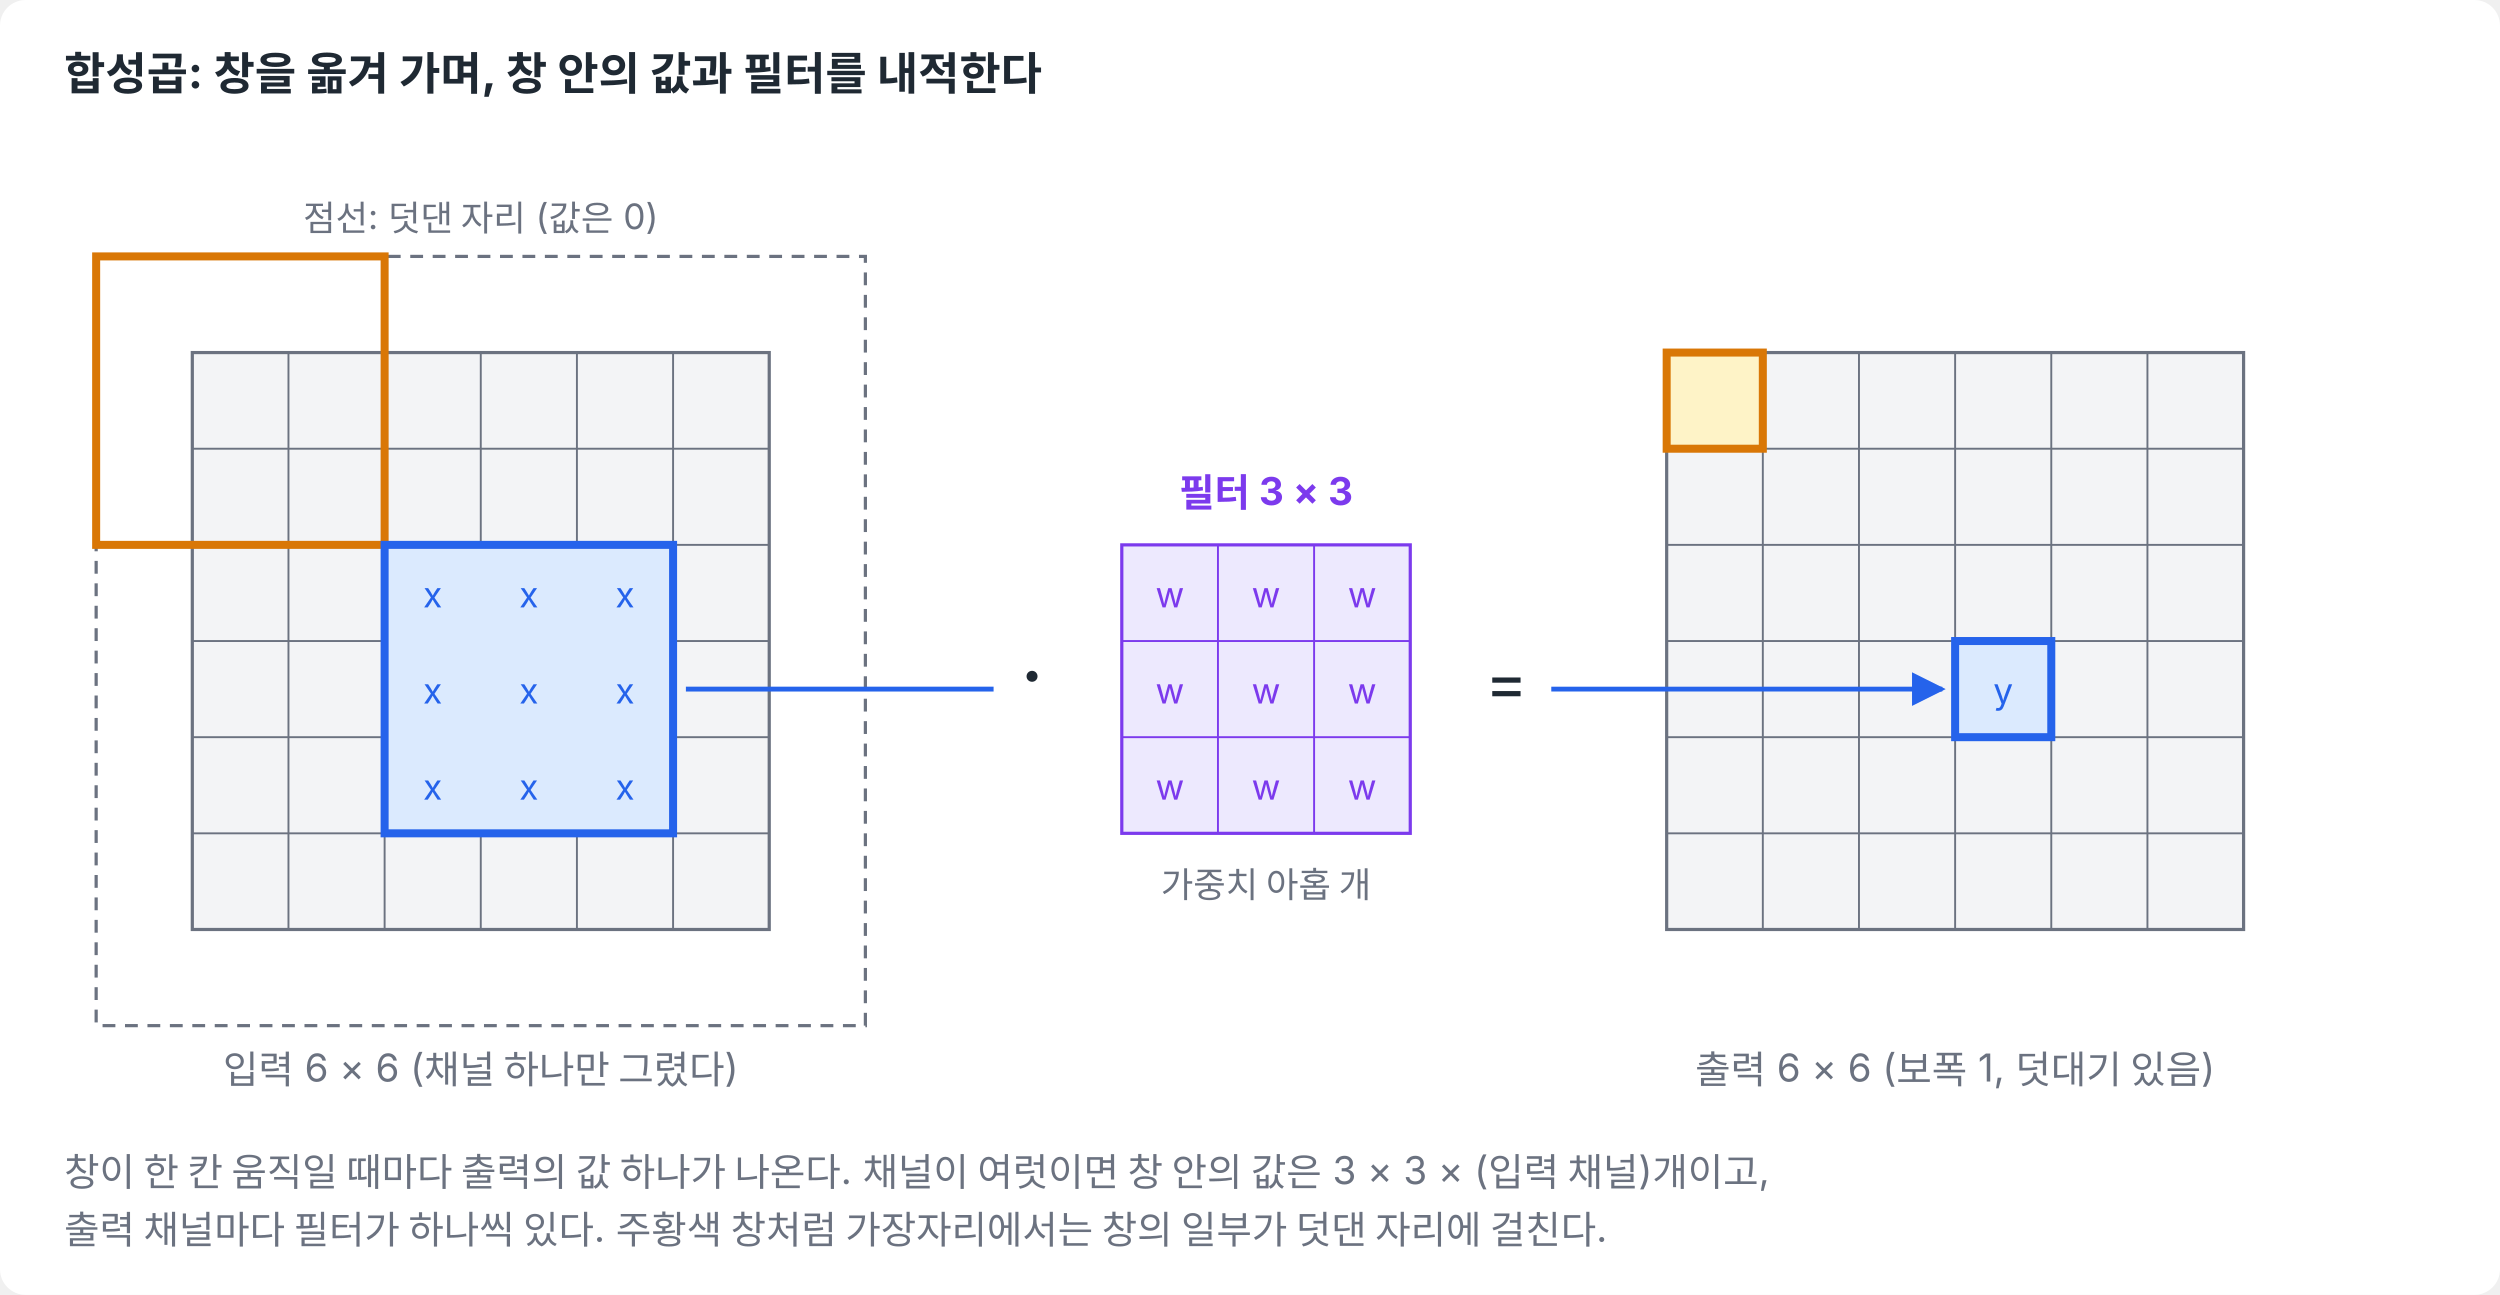
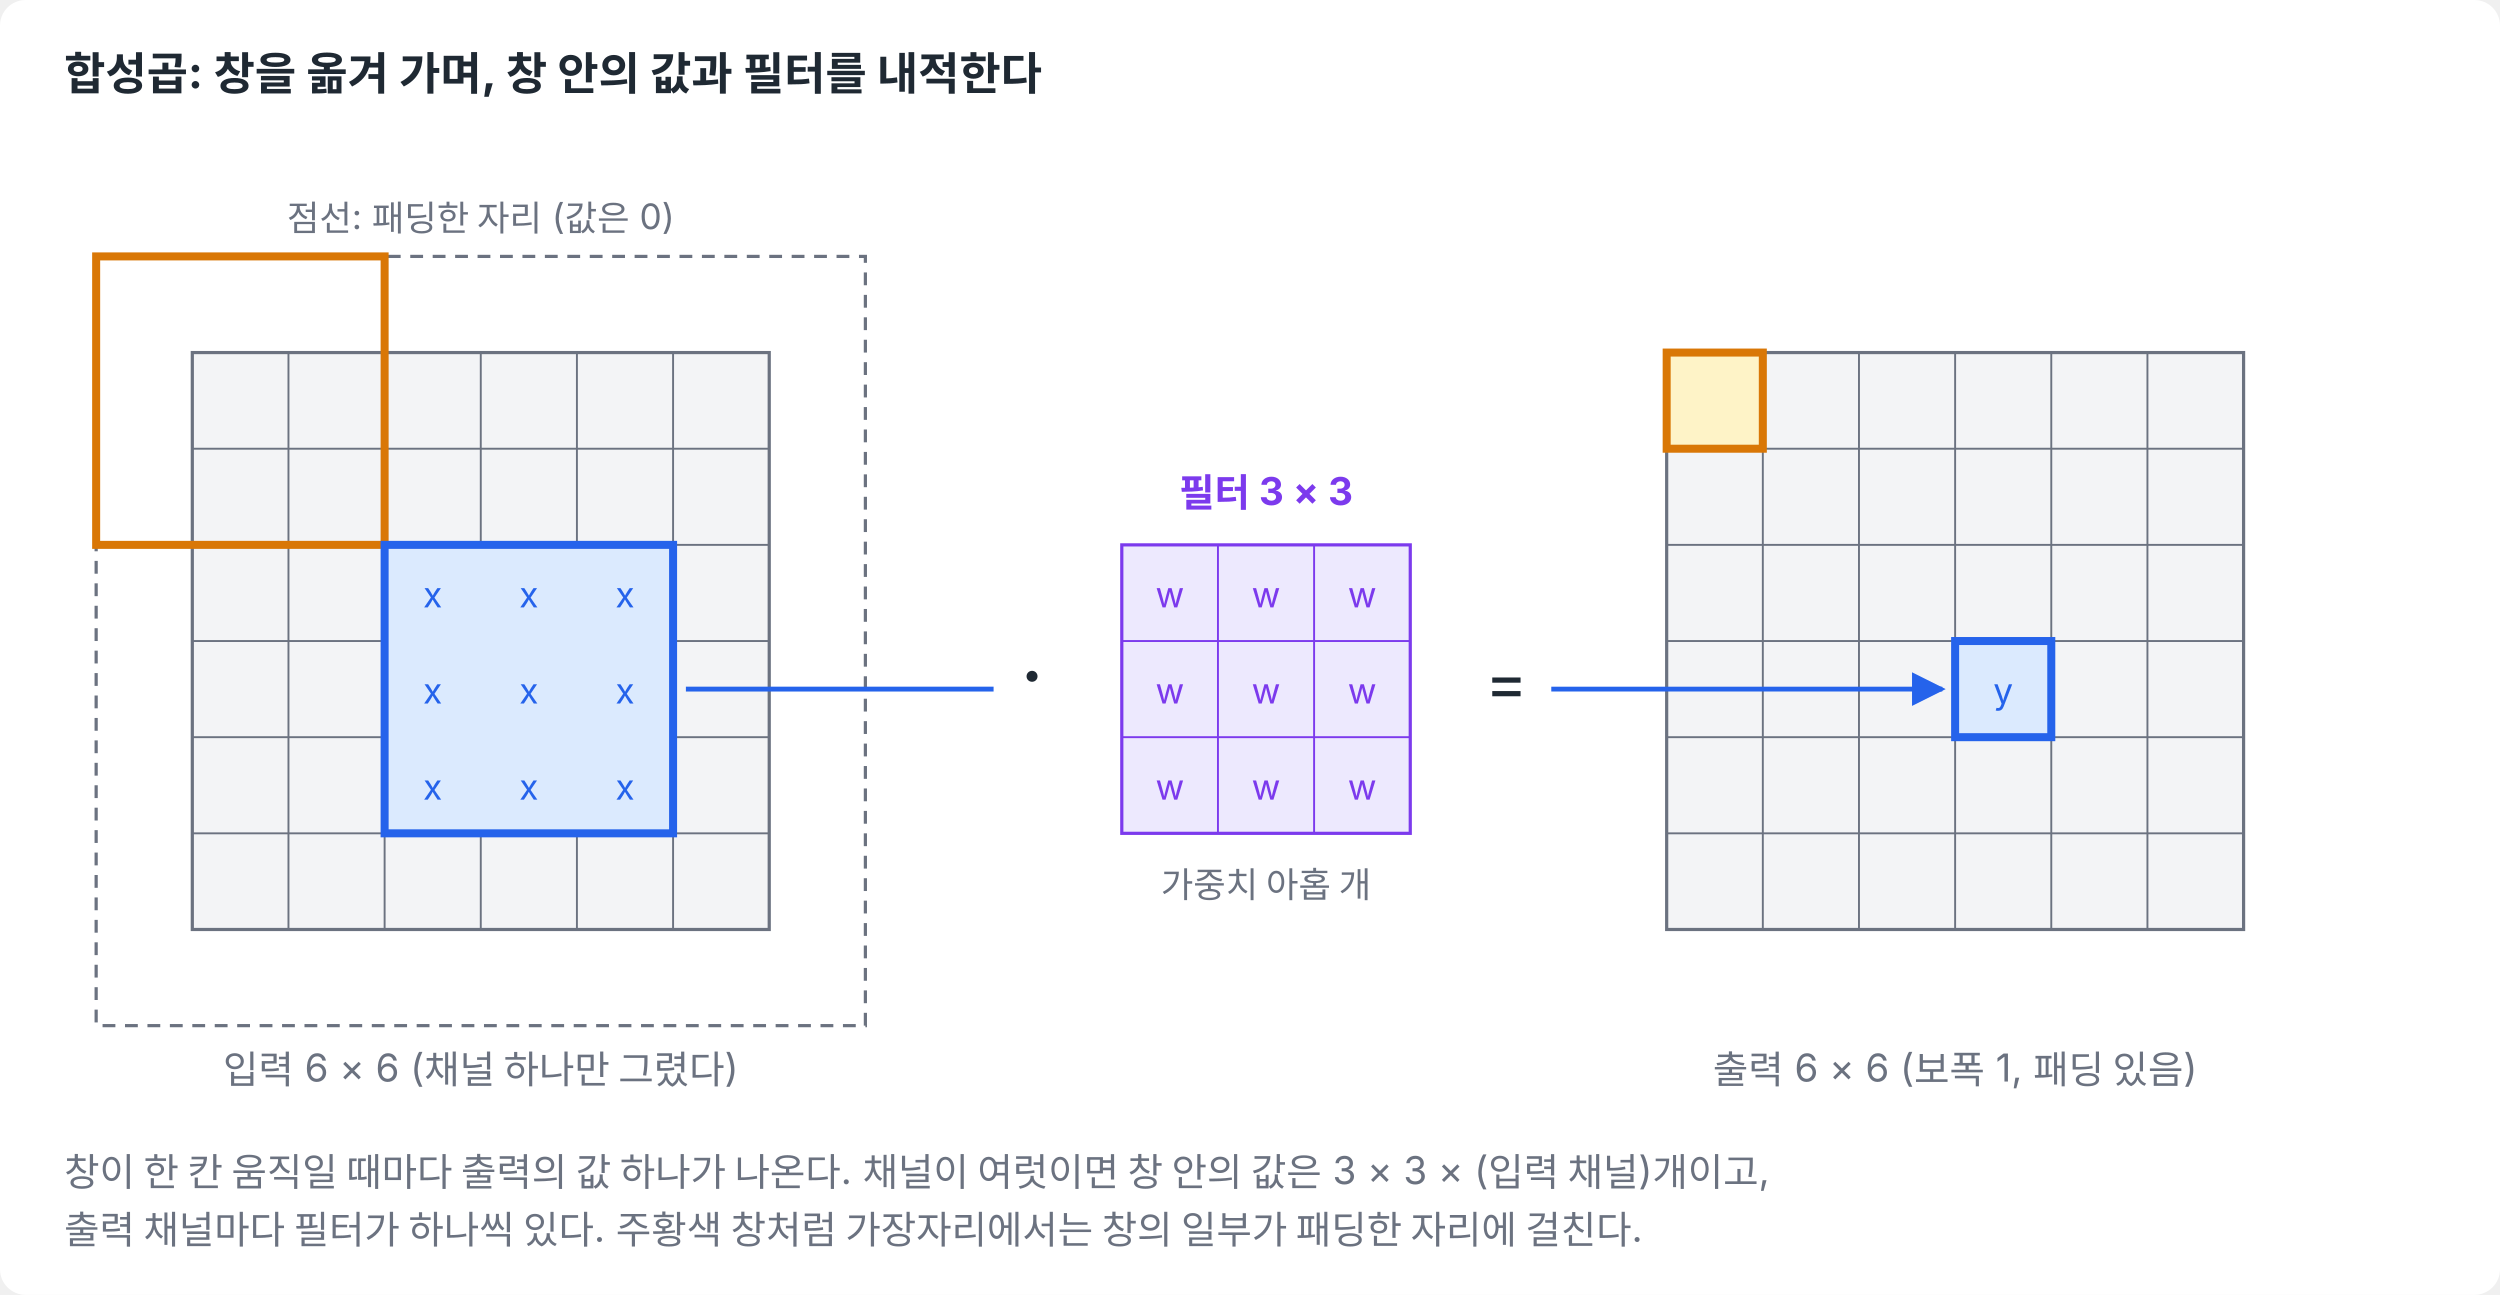
<svg xmlns="http://www.w3.org/2000/svg" viewBox="0 0 780 404" width="780" height="404" font-family="-apple-system, Segoe UI, Noto Sans KR, sans-serif" font-size="14">
  <defs>
    <marker id="arrow-1f2933" viewBox="0 0 10 10" refX="9" refY="5" markerWidth="7" markerHeight="7" orient="auto">
      <path d="M0,0 L10,5 L0,10 z" fill="#1f2933" />
    </marker>
    <marker id="arrow-6b7280" viewBox="0 0 10 10" refX="9" refY="5" markerWidth="7" markerHeight="7" orient="auto">
      <path d="M0,0 L10,5 L0,10 z" fill="#6b7280" />
    </marker>
    <marker id="arrow-2563eb" viewBox="0 0 10 10" refX="9" refY="5" markerWidth="7" markerHeight="7" orient="auto">
      <path d="M0,0 L10,5 L0,10 z" fill="#2563eb" />
    </marker>
    <marker id="arrow-d97706" viewBox="0 0 10 10" refX="9" refY="5" markerWidth="7" markerHeight="7" orient="auto">
      <path d="M0,0 L10,5 L0,10 z" fill="#d97706" />
    </marker>
    <marker id="arrow-059669" viewBox="0 0 10 10" refX="9" refY="5" markerWidth="7" markerHeight="7" orient="auto">
      <path d="M0,0 L10,5 L0,10 z" fill="#059669" />
    </marker>
  </defs>
  <rect width="780" height="404" rx="8" fill="#ffffff" />
  <text x="20" y="28" fill="#1f2933" font-size="14" text-anchor="start" font-weight="bold">합성곱: 창을 옮겨 가며, 창 안의 값과 필터를 내적한다</text>
  <rect x="30.0" y="80.0" width="240.0" height="240.0" rx="0" fill="#ffffff" stroke="#6b7280" stroke-width="1" stroke-dasharray="4 3" />
  <rect x="60.0" y="110.0" width="180.0" height="180.0" rx="0" fill="#f3f4f6" stroke="#6b7280" stroke-width="1" />
  <line x1="60" y1="140" x2="240" y2="140" stroke="#6b7280" stroke-width="0.6" />
  <line x1="60" y1="170" x2="240" y2="170" stroke="#6b7280" stroke-width="0.6" />
  <line x1="60" y1="200" x2="240" y2="200" stroke="#6b7280" stroke-width="0.6" />
  <line x1="60" y1="230" x2="240" y2="230" stroke="#6b7280" stroke-width="0.6" />
  <line x1="60" y1="260" x2="240" y2="260" stroke="#6b7280" stroke-width="0.6" />
  <line x1="90" y1="110" x2="90" y2="290" stroke="#6b7280" stroke-width="0.6" />
  <line x1="120" y1="110" x2="120" y2="290" stroke="#6b7280" stroke-width="0.6" />
  <line x1="150" y1="110" x2="150" y2="290" stroke="#6b7280" stroke-width="0.6" />
  <line x1="180" y1="110" x2="180" y2="290" stroke="#6b7280" stroke-width="0.6" />
  <line x1="210" y1="110" x2="210" y2="290" stroke="#6b7280" stroke-width="0.6" />
  <text x="150" y="338" fill="#6b7280" font-size="12" text-anchor="middle" font-weight="normal">입력 6 × 6 (채널 하나만 그렸다)</text>
-   <text x="150" y="72" fill="#6b7280" font-size="11" text-anchor="middle" font-weight="normal">점선: 덧댄 자리 (값은 0)</text>
+   <text x="150" y="72" fill="#6b7280" font-size="11" text-anchor="middle" font-weight="normal">점선: 패딩한 자리 (값은 0)</text>
  <rect x="30.0" y="80.0" width="90.0" height="90.0" rx="0" fill="none" stroke="#d97706" stroke-width="2.5" />
  <rect x="120.0" y="170.0" width="90.0" height="90.0" rx="0" fill="#dbeafe" stroke="#2563eb" stroke-width="2.5" />
  <text x="135.0" y="189.5" fill="#2563eb" font-size="11" text-anchor="middle" font-weight="normal">x</text>
  <text x="165.0" y="189.5" fill="#2563eb" font-size="11" text-anchor="middle" font-weight="normal">x</text>
  <text x="195.0" y="189.5" fill="#2563eb" font-size="11" text-anchor="middle" font-weight="normal">x</text>
  <text x="135.0" y="219.5" fill="#2563eb" font-size="11" text-anchor="middle" font-weight="normal">x</text>
  <text x="165.0" y="219.5" fill="#2563eb" font-size="11" text-anchor="middle" font-weight="normal">x</text>
  <text x="195.0" y="219.5" fill="#2563eb" font-size="11" text-anchor="middle" font-weight="normal">x</text>
  <text x="135.0" y="249.5" fill="#2563eb" font-size="11" text-anchor="middle" font-weight="normal">x</text>
  <text x="165.0" y="249.5" fill="#2563eb" font-size="11" text-anchor="middle" font-weight="normal">x</text>
  <text x="195.0" y="249.5" fill="#2563eb" font-size="11" text-anchor="middle" font-weight="normal">x</text>
  <rect x="350.0" y="170.0" width="90.0" height="90.0" rx="0" fill="#ede9fe" stroke="#7c3aed" stroke-width="1" />
  <line x1="350" y1="200" x2="440" y2="200" stroke="#7c3aed" stroke-width="0.6" />
  <line x1="350" y1="230" x2="440" y2="230" stroke="#7c3aed" stroke-width="0.6" />
  <line x1="380" y1="170" x2="380" y2="260" stroke="#7c3aed" stroke-width="0.6" />
  <line x1="410" y1="170" x2="410" y2="260" stroke="#7c3aed" stroke-width="0.6" />
  <text x="365.0" y="189.5" fill="#7c3aed" font-size="11" text-anchor="middle" font-weight="normal">w</text>
  <text x="395.0" y="189.5" fill="#7c3aed" font-size="11" text-anchor="middle" font-weight="normal">w</text>
  <text x="425.0" y="189.5" fill="#7c3aed" font-size="11" text-anchor="middle" font-weight="normal">w</text>
  <text x="365.0" y="219.5" fill="#7c3aed" font-size="11" text-anchor="middle" font-weight="normal">w</text>
  <text x="395.0" y="219.5" fill="#7c3aed" font-size="11" text-anchor="middle" font-weight="normal">w</text>
  <text x="425.0" y="219.5" fill="#7c3aed" font-size="11" text-anchor="middle" font-weight="normal">w</text>
  <text x="365.0" y="249.5" fill="#7c3aed" font-size="11" text-anchor="middle" font-weight="normal">w</text>
  <text x="395.0" y="249.5" fill="#7c3aed" font-size="11" text-anchor="middle" font-weight="normal">w</text>
  <text x="425.0" y="249.5" fill="#7c3aed" font-size="11" text-anchor="middle" font-weight="normal">w</text>
  <text x="395.0" y="158" fill="#7c3aed" font-size="12" text-anchor="middle" font-weight="bold">필터 3 × 3</text>
  <text x="395.0" y="280" fill="#6b7280" font-size="11" text-anchor="middle" font-weight="normal">가중치 아홉 개</text>
  <text x="322" y="220.0" fill="#1f2933" font-size="26" text-anchor="middle" font-weight="normal">·</text>
  <text x="470" y="220.0" fill="#1f2933" font-size="20" text-anchor="middle" font-weight="normal">=</text>
  <rect x="520.0" y="110.0" width="180.0" height="180.0" rx="0" fill="#f3f4f6" stroke="#6b7280" stroke-width="1" />
  <line x1="520" y1="140" x2="700" y2="140" stroke="#6b7280" stroke-width="0.6" />
  <line x1="520" y1="170" x2="700" y2="170" stroke="#6b7280" stroke-width="0.6" />
  <line x1="520" y1="200" x2="700" y2="200" stroke="#6b7280" stroke-width="0.6" />
  <line x1="520" y1="230" x2="700" y2="230" stroke="#6b7280" stroke-width="0.6" />
  <line x1="520" y1="260" x2="700" y2="260" stroke="#6b7280" stroke-width="0.6" />
  <line x1="550" y1="110" x2="550" y2="290" stroke="#6b7280" stroke-width="0.6" />
  <line x1="580" y1="110" x2="580" y2="290" stroke="#6b7280" stroke-width="0.6" />
  <line x1="610" y1="110" x2="610" y2="290" stroke="#6b7280" stroke-width="0.6" />
  <line x1="640" y1="110" x2="640" y2="290" stroke="#6b7280" stroke-width="0.6" />
  <line x1="670" y1="110" x2="670" y2="290" stroke="#6b7280" stroke-width="0.6" />
  <rect x="520.0" y="110.0" width="30.0" height="30.0" rx="0" fill="#fef3c7" stroke="#d97706" stroke-width="2.5" />
  <rect x="610.0" y="200.0" width="30.0" height="30.0" rx="0" fill="#dbeafe" stroke="#2563eb" stroke-width="2.5" />
  <text x="625.0" y="219.5" fill="#2563eb" font-size="11" text-anchor="middle" font-weight="normal">y</text>
-   <text x="610" y="338" fill="#6b7280" font-size="12" text-anchor="middle" font-weight="normal">출력 6 × 6 (보폭 1, 덧대기 있음)</text>
+   <text x="610" y="338" fill="#6b7280" font-size="12" text-anchor="middle" font-weight="normal">출력 6 × 6 (보폭 1, 패딩 있음)</text>
  <path d="M214,215.0 C290,215.0 290,215.0 310,215.0" fill="none" stroke="#2563eb" stroke-width="1.5" />
  <path d="M484,215.0 L606,215.0" fill="none" stroke="#2563eb" stroke-width="1.5" marker-end="url(#arrow-2563eb)" />
  <text x="20" y="370" fill="#6b7280" font-size="12" text-anchor="start" font-weight="normal">창이 한 칸 움직일 때마다 출력의 값 하나가 나온다. 채널이 여럿이면 창 안의 값은 3 × 3 × (입력 채널)개이고,</text>
-   <text x="20" y="388" fill="#6b7280" font-size="12" text-anchor="start" font-weight="normal">출력 채널마다 필터가 하나씩 있다. 주황색 창처럼 가장자리에서는 창의 일부가 덧댄 자리에 걸친다.</text>
+   <text x="20" y="388" fill="#6b7280" font-size="12" text-anchor="start" font-weight="normal">출력 채널마다 필터가 하나씩 있다. 주황색 창처럼 가장자리에서는 창의 일부가 패딩한 자리에 걸친다.</text>
</svg>
